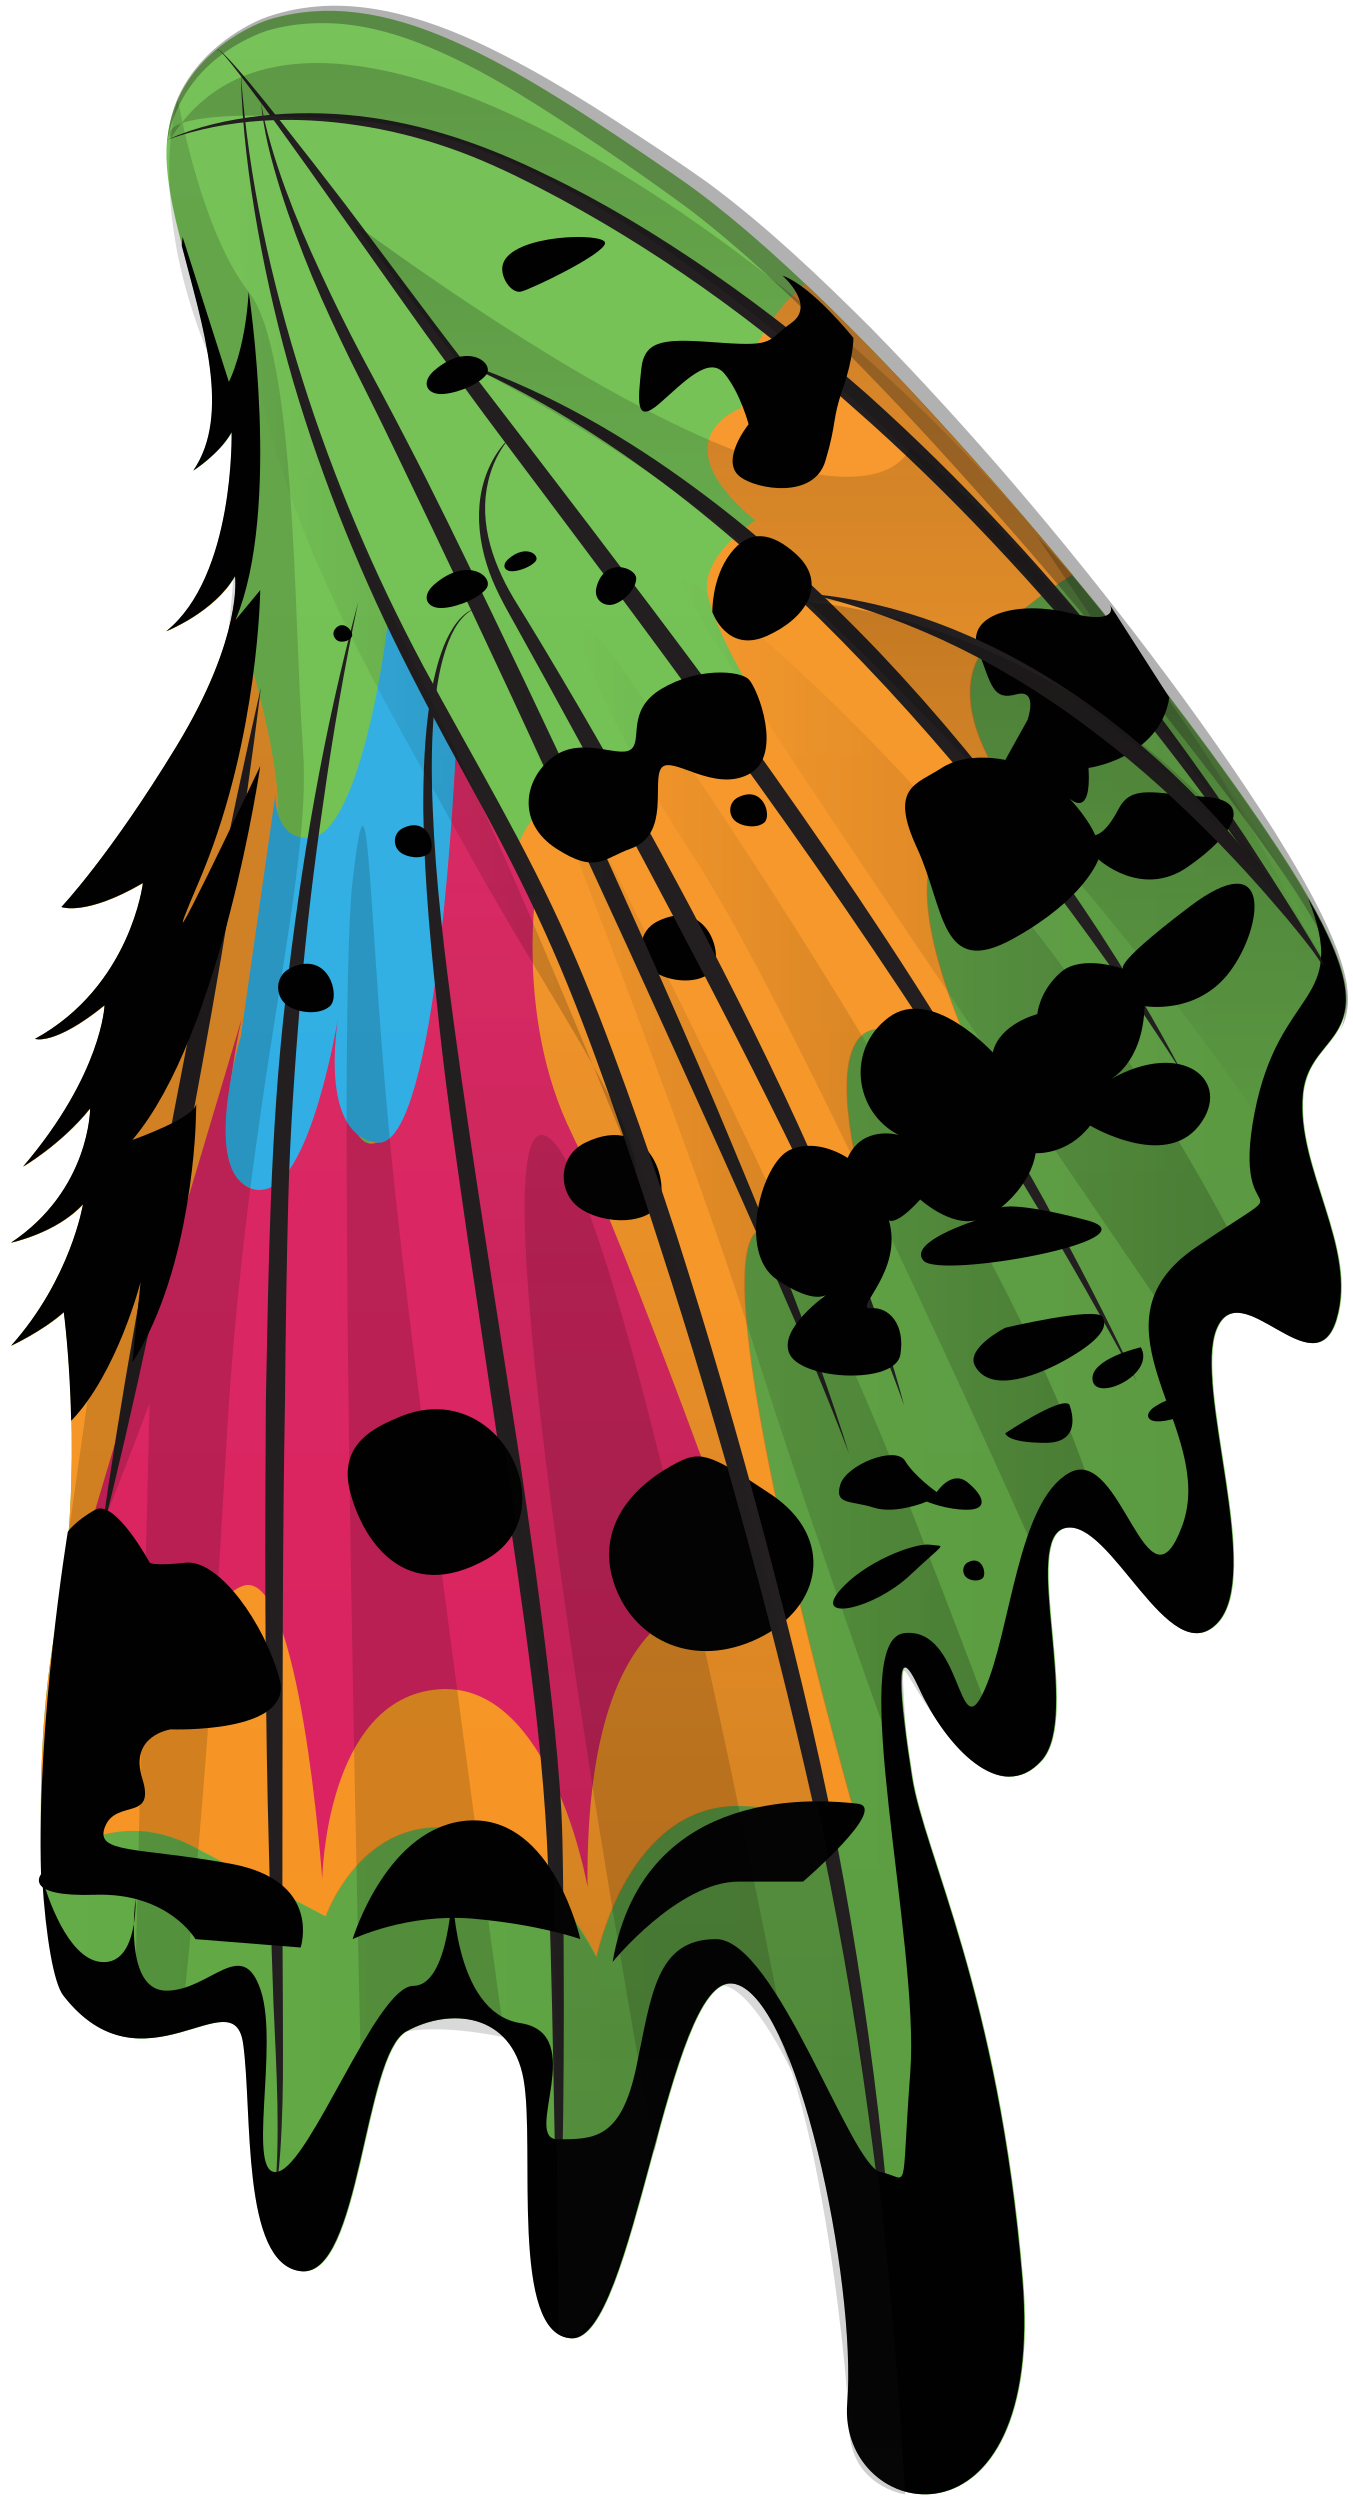
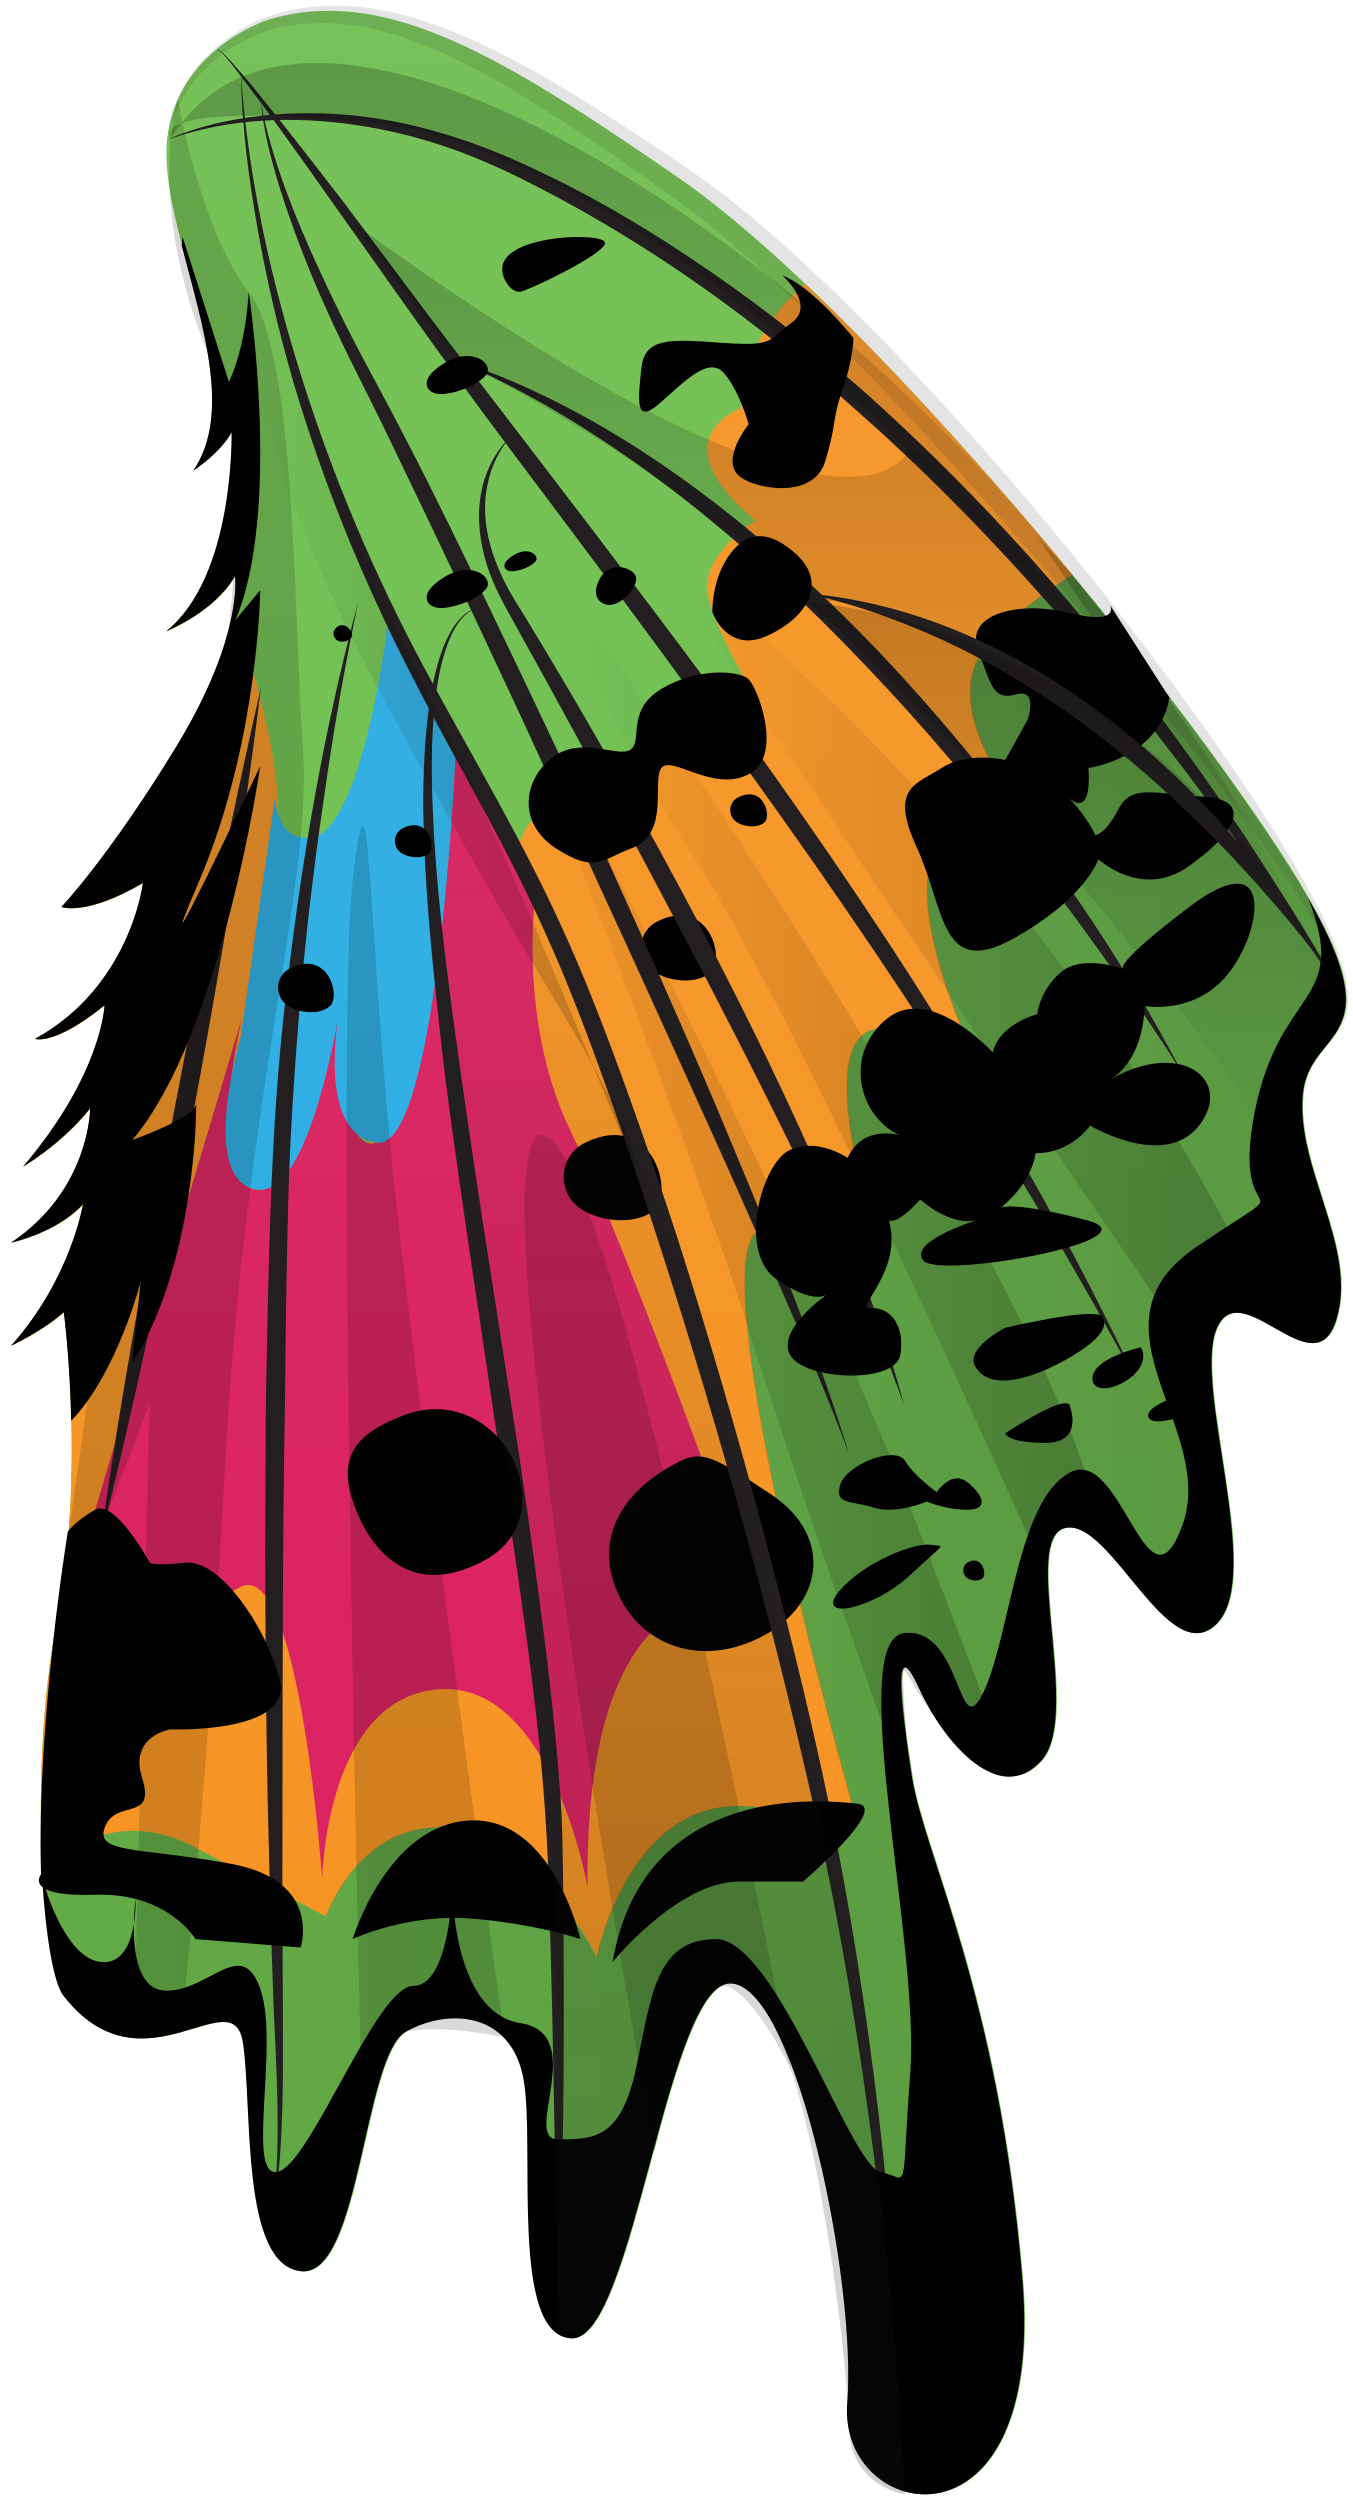
<svg xmlns="http://www.w3.org/2000/svg" version="1.1" x="0px" y="0px" width="79px" height="146px" viewBox="-0.641 -0.335 79 146" style="overflow:visible;enable-background:new -0.641 -0.335 79 146;" xml:space="preserve">
  <style type="text/css">

	.st0{opacity:0.35;}
	.st1{opacity:0.75;}
	.st2{fill:#231F20;}
	.st3{fill:none;stroke:#231F20;stroke-miterlimit:10;}
	.ch0{fill:#F69321;}
	.ch1{fill:#29ABE2;}
	.st6{opacity:0.15;fill:#010101;}
	.st7{fill:url(#SVGID_1_);}
	.st8{fill:url(#SVGID_2_);}
	.st9{fill:url(#SVGID_3_);}
	.st10{fill:url(#SVGID_4_);}
	.st11{fill:url(#SVGID_5_);}
	.st12{fill:url(#SVGID_6_);}
	.st13{fill:url(#SVGID_7_);}
	.st14{fill:url(#SVGID_8_);}
	.st15{fill:url(#SVGID_9_);}
	.ch2{fill:#6DBE4C;}
	.st17{fill:#010101;}
	.st18{fill:url(#SVGID_10_);}
	.st19{fill:url(#SVGID_11_);}
	.st20{fill:url(#SVGID_12_);}
	.st21{fill:url(#SVGID_13_);}
	.st22{fill:url(#SVGID_14_);}
	.st23{fill:url(#SVGID_15_);}
	.st24{fill:url(#SVGID_16_);}
	.st25{fill:url(#SVGID_17_);}
	.st26{fill:url(#SVGID_18_);}
	.st27{fill:url(#SVGID_19_);}
	.st28{fill:url(#SVGID_20_);}
	.st29{fill:url(#SVGID_21_);}
	.st30{fill:url(#SVGID_22_);}
	.ch3{fill:#D91F5D;}

</style>
  <defs>
</defs>
  <path class="ch2" d="M15.001,0.827c0,0-5.321,1.68-5.882,7.001c-0.56,5.32,4.901,14.422,1.54,19.322c0,0,1.541-0.98,2.24-2.24  c0,0,0.199,8.401-3.82,11.622c0,0,2.818-1.121,4.02-3.221c0,0,0.501,3.5-3.419,9.94c-3.921,6.441-6.721,9.382-6.721,9.382  s1.399,0.56,4.761-1.4c0,0-0.7,6.021-6.301,9.102c0,0,1.12,0.42,4.061-1.961c0,0-0.14,4.005-4.761,9.424c0,0,2.24-1.303,3.919-3.402  c0,0,0,4.76-4.619,7.84c0,0,2.66-0.56,4.2-2.24c0,0-0.7,4.341-4.2,8.262c0,0,1.82-0.84,3.081-1.961c0,0,1.259,9.381-0.421,18.062  S1.863,114.604,3.1,116.201c4.62,5.974,9.94-1.12,10.5,2.8c0.561,3.921-0.14,12.882,3.361,13.303  c3.5,0.42,3.641-12.602,6.159-14.002c2.521-1.4,6.162-1.121,6.862,2.8s-0.84,14.981,2.8,15.122  c3.641,0.141,5.602-21.143,9.381-20.723c3.781,0.42,7.281,17.502,6.722,24.503c-0.561,7.001,11.62,9.382,10.221-7.28  s-5.741-24.783-6.44-29.264c-0.7-4.48-1.12-8.541,0.42-5.181s4.76,6.86,7.141,4.2c2.38-2.66-1.26-13.021,1.4-13.582  c2.66-0.56,6.021,8.401,8.821,5.602c2.8-2.801-1.4-13.861,0-17.223c1.4-3.36,5.74,3.641,7.001-0.561  c1.26-4.2-2.381-8.82-1.961-13.161s6.301-2.521-1.54-14.421c-7.841-11.902-24.793-32.064-34.939-39.065  C28.862,3.067,21.861-1.272,15.001,0.827z" />
  <path class="ch0" d="M49.476,106.236c0.006,0.016,0.008,0.023,0.008,0.023S49.483,106.252,49.476,106.236z" />
  <path class="ch0" d="M61.998,33.239c-5.054-6.121-10.615-12.266-15.623-17.007c-1.592,1.378-3.587,3.784-3.753,7.278  c0,0-4.9,1.763,0.841,6.551c0,0-3.197,2.054-2.79,4.262c0.41,2.209,2.93,6.266,2.93,6.266s-6.58-1.767-6.861,2.828  c0,0-6.16,2.217-7.141,5.717L17.56,73.04c0,0-5.04-1.27-7.561,3.653c0,0,5.74-24.872,5.601-29.997  c-0.091-3.315-1.565-8.427-2.595-11.623c-0.25,1.641-1.024,4.398-3.325,8.179c-3.921,6.441-6.721,9.382-6.721,9.382  s1.399,0.56,4.761-1.4c0,0-0.7,6.021-6.301,9.102c0,0,1.12,0.42,4.061-1.961c0,0-0.14,4.005-4.761,9.424c0,0,2.24-1.303,3.919-3.402  c0,0,0,4.76-4.619,7.84c0,0,2.66-0.56,4.2-2.24c0,0-0.7,4.341-4.2,8.262c0,0,1.82-0.84,3.081-1.961c0,0,1.259,9.381-0.421,18.062  c-0.893,4.611-1.066,10.036-0.849,14.348c2.278-1.846,5.337-3.048,8.868-1.186c7.701,4.061,7.701,4.061,7.701,4.061  s1.961-5.602,7.141-5.182c5.181,0.421,8.682,7.562,8.682,7.562s1.82-9.101,8.541-8.821c6.057,0.253,6.655,0.959,6.713,1.097  c-0.273-0.957-8.907-31.241-6.013-34.555c2.94-3.366,6.021-3.792,6.021-3.792s-2.101-8.042,1.26-8.148  c3.36-0.107,5.321,1.163,5.321,1.163s-4.341-9.12-1.681-12.196c2.66-3.075,3.78-3.084,3.78-3.084s-3.78-4.932-1.261-8.132  C58.266,35.764,60.358,34.261,61.998,33.239z" />
  <path class="ch0" d="M9.079,36.532c0,0,2.226-0.888,3.564-2.561c-0.374-1.119-0.631-1.82-0.631-1.82l-0.176-0.01  C11.271,33.845,10.405,35.47,9.079,36.532z" />
  <path class="ch3" d="M30.729,51.058c0,0-1.353,7.916,2.007,14.78c3.36,6.864,10.642,27.308,10.642,27.308  s-9.895-3.082-9.708,16.708c0,0-2.102-12.051-8.705-11.532c-6.604,0.518-6.789,11.072-6.789,11.072s-1.307-18.416-4.668-17.1  c-3.36,1.317-8.009,14.036-8.009,14.036s2.8-15.522-0.579-18.497l8.564-28.712c0,0-2.353,9.922,0.957,10.021  s5.639-19.036,5.639-19.036s-2.092,17.454,1.27,16.292c3.359-1.162,4.629-22.98,4.629-22.98S29.841,49.948,30.729,51.058z" />
  <path class="ch1" d="M25.978,43.417c0,0-1.003,23.533-4.629,22.98c-3.627-0.553-2.146-7.873-2.146-7.873s-1.669,10.954-4.763,10.617  c-3.579-0.39-1.021-8.938-1.021-8.938l2.023-14.137c0,0-0.107,2.786,2.134,2.507c2.24-0.28,3.92-7.841,4.48-13.021L25.978,43.417z" />
  <linearGradient id="SVGID_1_" gradientUnits="userSpaceOnUse" x1="38.99" y1="145.335" x2="38.99" y2="0.296">
    <stop offset="0" style="stop-color:#FFFFFF;stop-opacity:0" />
    <stop offset="1" style="stop-color:#FFFFFF;stop-opacity:0.07" />
  </linearGradient>
  <path class="st7" d="M14.982,0.827c0,0-5.321,1.68-5.881,7.001c-0.56,5.32,4.9,14.422,1.54,19.322c0,0,1.54-0.98,2.24-2.24  c0,0,0.199,8.401-3.82,11.622c0,0,2.818-1.121,4.02-3.221c0,0,0.501,3.5-3.42,9.94c-3.92,6.441-6.721,9.382-6.721,9.382  s1.4,0.56,4.761-1.4c0,0-0.7,6.021-6.3,9.102c0,0,1.119,0.42,4.06-1.961c0,0-0.14,4.005-4.761,9.424c0,0,2.24-1.303,3.92-3.402  c0,0,0,4.76-4.619,7.84c0,0,2.659-0.56,4.2-2.24c0,0-0.7,4.341-4.2,8.262c0,0,1.818-0.84,3.08-1.961c0,0,1.26,9.381-0.421,18.062  c-1.68,8.682-0.815,20.246,0.421,21.843c4.621,5.974,9.941-1.12,10.501,2.8c0.561,3.921-0.14,12.882,3.36,13.303  c3.501,0.42,3.641-12.602,6.16-14.002c2.521-1.4,6.161-1.121,6.862,2.8c0.699,3.921-0.841,14.981,2.8,15.122  s5.6-21.143,9.381-20.723c3.78,0.42,7.281,17.502,6.721,24.503s11.621,9.382,10.222-7.28c-1.4-16.662-5.741-24.783-6.441-29.264  s-1.12-8.541,0.421-5.181c1.54,3.36,4.76,6.86,7.141,4.2c2.38-2.66-1.261-13.021,1.4-13.582c2.659-0.56,6.021,8.401,8.82,5.602  c2.801-2.801-1.4-13.861,0-17.223c1.4-3.36,5.74,3.641,7.002-0.561c1.26-4.2-2.381-8.82-1.961-13.161s6.301-2.521-1.541-14.421  c-7.84-11.902-24.792-32.064-34.939-39.065C28.844,3.067,21.843-1.272,14.982,0.827z" />
  <linearGradient id="SVGID_2_" gradientUnits="userSpaceOnUse" x1="1.724" y1="89.287" x2="77.954" y2="89.287">
    <stop offset="0" style="stop-color:#010101;stop-opacity:0.1" />
    <stop offset="1" style="stop-color:#010101;stop-opacity:0.21" />
  </linearGradient>
  <path class="st8" d="M75.443,63.555c0.42-4.341,6.301-2.521-1.54-14.421c-2.967-4.504-7.237-10.188-11.951-15.895  c-1.639,1.021-3.731,2.524-5.092,4.253c-2.521,3.2,1.259,8.132,1.259,8.132S57,45.633,54.34,48.708  c-2.661,3.076,1.68,12.196,1.68,12.196s-1.96-1.271-5.32-1.163c-3.36,0.106-1.261,8.148-1.261,8.148s-3.08,0.426-6.021,3.792  c-2.894,3.313,5.741,33.598,6.015,34.555c0.004,0.016,0.006,0.023,0.006,0.023s-0.002-0.008-0.006-0.023  c-0.061-0.138-0.657-0.844-6.714-1.097c-6.722-0.279-8.542,8.821-8.542,8.821s-3.5-7.141-8.681-7.562  c-5.181-0.42-7.141,5.182-7.141,5.182s0,0-7.702-4.061c-3.531-1.862-6.589-0.66-8.867,1.186c-0.028-0.535-0.049-1.088-0.062-1.652  c0.116,4.589,0.67,8.294,1.33,9.147c4.622,5.974,9.941-1.12,10.502,2.8c0.561,3.921-0.141,12.882,3.36,13.303  c3.501,0.42,3.64-12.602,6.161-14.002c2.521-1.4,6.16-1.121,6.86,2.8s-0.84,14.981,2.801,15.122s5.601-21.143,9.381-20.723  s7.281,17.502,6.721,24.503c-0.56,7.001,11.621,9.382,10.222-7.28c-1.4-16.662-5.742-24.783-6.441-29.264s-1.12-8.541,0.421-5.181  c1.54,3.36,4.761,6.86,7.141,4.2s-1.261-13.021,1.4-13.582c2.66-0.56,6.02,8.401,8.82,5.602c2.801-2.801-1.399-13.861,0-17.223  c1.399-3.36,5.741,3.641,7.001-0.561C78.663,72.516,75.022,67.896,75.443,63.555z" />
  <path class="st2" d="M9.12,7.828c1.727-0.778,3.605-1.188,5.49-1.401c1.89-0.211,3.806-0.196,5.701,0.014  c3.796,0.43,7.471,1.714,10.872,3.393c3.435,1.637,6.685,3.635,9.81,5.789c3.123,2.164,6.105,4.524,8.959,7.027  c5.652,5.068,10.817,10.663,15.471,16.641c2.319,2.994,4.532,6.068,6.639,9.211c2.074,3.164,4.082,6.371,5.936,9.664  c-2.071-3.16-4.166-6.302-6.388-9.352c-2.191-3.069-4.473-6.072-6.86-8.986c-4.765-5.831-9.882-11.385-15.539-16.34  c-5.599-5.009-11.734-9.445-18.408-12.886c-1.671-0.859-3.365-1.654-5.129-2.269c-1.764-0.617-3.584-1.076-5.434-1.352  C16.554,6.42,12.686,6.558,9.12,7.828z" />
  <g class="st0">
-     <path class="st2" d="M9.119,8.042C9.185,6.999,9.442,5.95,9.925,4.995c0.488-0.949,1.18-1.797,1.99-2.502   c0.812-0.707,1.727-1.289,2.73-1.724c1.027-0.392,2.096-0.625,3.178-0.722c2.178-0.193,4.359,0.217,6.396,0.885   c2.047,0.669,3.967,1.615,5.83,2.623c1.86,1.016,3.66,2.121,5.422,3.268c1.771,1.162,3.492,2.273,5.25,3.53   c3.432,2.549,6.49,5.465,9.473,8.437c5.891,6.019,11.333,12.43,16.397,19.127c2.532,3.35,4.959,6.779,7.211,10.328   c1.106,1.783,2.185,3.605,3.071,5.523c0.436,0.962,0.834,1.951,1.066,2.992c0.225,1.028,0.229,2.185-0.325,3.096   c0.46-0.963,0.341-2.051,0.032-3.021c-0.299-0.984-0.752-1.921-1.248-2.829c-1.004-1.816-2.186-3.525-3.41-5.215   c-2.426-3.389-5.006-6.669-7.627-9.912c-2.645-3.225-5.312-6.43-8.088-9.54c-2.756-3.126-5.57-6.197-8.502-9.145   c-2.912-2.958-5.928-5.835-9.181-8.329C36.27,9.444,32.796,7.045,29.28,4.907c-1.773-1.056-3.6-2.01-5.497-2.746   C21.89,1.429,19.893,0.96,17.88,1.021c-1.006,0.018-2.014,0.165-2.966,0.451c-0.943,0.329-1.854,0.818-2.666,1.43   C10.616,4.112,9.427,5.957,9.119,8.042z" />
+     <path class="st2" opacity="0.35" d="M9.119,8.042C9.185,6.999,9.442,5.95,9.925,4.995c0.488-0.949,1.18-1.797,1.99-2.502   c0.812-0.707,1.727-1.289,2.73-1.724c1.027-0.392,2.096-0.625,3.178-0.722c2.178-0.193,4.359,0.217,6.396,0.885   c2.047,0.669,3.967,1.615,5.83,2.623c1.86,1.016,3.66,2.121,5.422,3.268c1.771,1.162,3.492,2.273,5.25,3.53   c3.432,2.549,6.49,5.465,9.473,8.437c5.891,6.019,11.333,12.43,16.397,19.127c2.532,3.35,4.959,6.779,7.211,10.328   c1.106,1.783,2.185,3.605,3.071,5.523c0.436,0.962,0.834,1.951,1.066,2.992c0.225,1.028,0.229,2.185-0.325,3.096   c0.46-0.963,0.341-2.051,0.032-3.021c-0.299-0.984-0.752-1.921-1.248-2.829c-1.004-1.816-2.186-3.525-3.41-5.215   c-2.426-3.389-5.006-6.669-7.627-9.912c-2.645-3.225-5.312-6.43-8.088-9.54c-2.756-3.126-5.57-6.197-8.502-9.145   c-2.912-2.958-5.928-5.835-9.181-8.329C36.27,9.444,32.796,7.045,29.28,4.907c-1.773-1.056-3.6-2.01-5.497-2.746   C21.89,1.429,19.893,0.96,17.88,1.021c-1.006,0.018-2.014,0.165-2.966,0.451c-0.943,0.329-1.854,0.818-2.666,1.43   C10.616,4.112,9.427,5.957,9.119,8.042z" />
  </g>
  <path class="st17" d="M38.598,85.248c-2.544,1.408-4.48,3.862-3.325,7.046c1.158,3.186,4.626,4.865,8.385,3.045  c3.758-1.82,4.48-5.896,0.723-8.408C40.62,84.417,40.231,84.345,38.598,85.248z" />
  <path class="st17" d="M33.539,66.397c-1.542,0.758-1.59,2.655-0.578,3.617c1.011,0.961,3.47,1.32,4.626,0.301  S37.441,64.479,33.539,66.397z" />
  <path class="st17" d="M37.771,53.464c-1.178,0.58-1.215,2.028-0.44,2.763c0.772,0.734,2.648,1.009,3.531,0.23  C41.745,55.678,40.752,51.999,37.771,53.464z" />
  <path class="st2" d="M12.117,2.788c-0.026-0.056-0.054-0.111-0.065-0.174c-0.018-0.031,0.022-0.08,0.057-0.055  c0.031,0.012,0.057,0.03,0.083,0.049c0.1,0.074,0.189,0.162,0.277,0.248c0.175,0.176,0.343,0.358,0.509,0.542  c0.331,0.369,0.652,0.745,0.972,1.124c0.632,0.762,1.25,1.535,1.865,2.311c1.229,1.551,2.438,3.116,3.645,4.686  c2.392,3.156,4.722,6.348,7.14,9.473c4.811,6.272,9.634,12.545,14.35,18.906c4.645,6.41,9.189,12.904,13.371,19.635  c2.086,3.368,4.104,6.777,6.025,10.24c1.891,3.479,3.729,6.987,5.4,10.574c-1.897-3.472-3.828-6.922-5.877-10.301  c-2.014-3.398-4.107-6.748-6.274-10.05c-4.317-6.614-8.842-13.09-13.55-19.438c-2.32-3.196-4.679-6.368-7.049-9.532  c-2.363-3.171-4.768-6.312-7.084-9.521c-2.338-3.195-4.597-6.446-6.892-9.663c-1.137-1.618-2.28-3.23-3.44-4.831  c-0.58-0.8-1.166-1.596-1.763-2.383c-0.295-0.396-0.595-0.789-0.902-1.175c-0.155-0.192-0.312-0.384-0.476-0.567  c-0.083-0.091-0.166-0.183-0.26-0.262c-0.036-0.03-0.131-0.099-0.117-0.012C12.07,2.673,12.094,2.731,12.117,2.788z" />
  <path class="st2" d="M68.403,62.321c-1.363-2.131-2.767-4.23-4.24-6.279c-1.457-2.062-2.961-4.086-4.499-6.083  c-3.089-3.982-6.329-7.845-9.807-11.479c-3.464-3.645-7.161-7.068-11.144-10.135c-3.992-3.045-8.272-5.75-12.933-7.731  c4.817,1.573,9.327,4.063,13.453,7.029c4.14,2.961,7.921,6.396,11.434,10.065c3.496,3.688,6.729,7.615,9.694,11.73  C63.329,53.549,66.06,57.835,68.403,62.321z" />
  <path class="st2" d="M29.196,25.159c-0.877,0.977-1.347,2.249-1.477,3.516c-0.123,1.279,0.122,2.562,0.574,3.753  c0.226,0.599,0.497,1.177,0.808,1.737c0.308,0.556,0.669,1.105,1.007,1.666c0.687,1.115,1.352,2.242,2.021,3.367  c2.671,4.504,5.219,9.08,7.675,13.705c2.437,4.637,4.784,9.324,6.917,14.112c2.129,4.784,4.11,9.667,5.441,14.737  c-0.88-2.466-1.855-4.888-2.93-7.269c-1.052-2.39-2.168-4.75-3.303-7.101c-2.287-4.693-4.668-9.342-7.115-13.957  c-2.431-4.624-4.931-9.213-7.443-13.797l-1.895-3.431c-0.631-1.126-1.311-2.312-1.699-3.595c-0.395-1.275-0.565-2.645-0.352-3.968  C27.636,27.321,28.23,26.053,29.196,25.159z" />
  <path class="st2" d="M14.594,5.482c0.104,0.894,0.335,1.765,0.583,2.626c0.248,0.863,0.531,1.715,0.839,2.558  c0.616,1.685,1.323,3.335,2.083,4.959c0.748,1.63,1.545,3.237,2.384,4.823c0.843,1.576,1.706,3.172,2.528,4.771  c1.67,3.193,3.227,6.439,4.8,9.678c1.565,3.242,3.112,6.492,4.644,9.751c2.99,6.549,5.969,13.104,8.775,19.735  c2.773,6.641,5.572,13.293,7.713,20.175c-1.273-3.366-2.675-6.679-4.125-9.97c-1.426-3.301-2.889-6.586-4.377-9.859  c-2.966-6.552-5.936-13.104-9-19.61c-2.992-6.541-6.073-13.042-9.197-19.516c-0.777-1.624-1.582-3.217-2.389-4.837  c-0.795-1.619-1.559-3.257-2.257-4.922c-0.687-1.67-1.32-3.361-1.862-5.084C15.208,9.039,14.718,7.284,14.594,5.482z" />
  <path class="st2" d="M13.428,4.008c0.428,6.069,1.761,12.038,3.587,17.815c1.822,5.785,4.207,11.385,7.059,16.729  c2.867,5.335,6.043,10.564,8.504,16.176c1.245,2.797,2.32,5.658,3.359,8.521c1.035,2.867,2.018,5.751,2.963,8.646  c1.856,5.803,3.561,11.652,5.126,17.539c1.549,5.891,3.019,11.8,4.188,17.786c2.297,11.976,3.583,24.122,3.949,36.284  c-0.397-6.07-0.991-12.124-1.795-18.147c-0.775-6.026-1.743-12.028-2.998-17.966c-2.584-11.861-5.781-23.604-9.536-35.152  c-0.925-2.891-1.889-5.771-2.903-8.631c-1.02-2.858-2.071-5.702-3.285-8.469c-1.21-2.773-2.575-5.475-4.018-8.145  c-1.445-2.666-2.933-5.325-4.315-8.047c-2.781-5.434-5.094-11.113-6.82-16.966c-0.848-2.93-1.548-5.901-2.082-8.901  C13.88,10.082,13.487,7.051,13.428,4.008z" />
  <path class="st2" d="M27.375,35.167c-0.544,0.047-0.955,0.467-1.255,0.883c-0.303,0.432-0.517,0.92-0.688,1.418  c-0.347,0.999-0.531,2.048-0.656,3.098c-0.24,2.107-0.233,4.236-0.144,6.356c0.164,4.243,0.691,8.472,1.257,12.689  c1.146,8.438,2.527,16.849,3.825,25.28c0.615,4.221,1.213,8.447,1.707,12.69c0.245,2.122,0.465,4.249,0.622,6.386  c0.181,2.136,0.184,4.289,0.21,6.416c0.043,4.266,0.047,8.532-0.003,12.797c-0.075,4.265-0.145,8.528-0.316,12.79  c-0.071-4.264-0.11-8.526-0.21-12.788c-0.076-4.262-0.158-8.523-0.304-12.781c-0.09-4.262-0.469-8.469-1.003-12.698  c-0.525-4.222-1.156-8.435-1.805-12.646l-1.881-12.651c-0.606-4.222-1.242-8.442-1.703-12.687  c-0.464-4.244-0.893-8.501-0.951-12.785c-0.004-2.14,0.074-4.287,0.402-6.409c0.168-1.059,0.396-2.114,0.791-3.118  c0.203-0.497,0.448-0.983,0.781-1.408C26.381,35.589,26.827,35.183,27.375,35.167z" />
  <path class="st2" d="M20.28,34.824c-0.806,3.829-1.477,7.682-2.018,11.552c-0.569,3.865-1.031,7.744-1.366,11.634  c-0.319,3.89-0.598,7.783-0.7,11.683c-0.101,3.904-0.16,7.814-0.192,11.724c-0.144,7.818-0.136,15.64-0.149,23.461  c-0.014,3.911-0.008,7.822,0.022,11.733c-0.005,1.953,0.034,3.912-0.021,5.873c-0.059,1.957-0.139,3.924-0.488,5.853  c0.391-3.898,0.133-7.804-0.041-11.714c-0.14-3.912-0.244-7.824-0.335-11.736c-0.163-7.826-0.162-15.654-0.106-23.483  c0.162-7.817,0.24-15.679,1.157-23.478C16.928,50.136,18.235,42.384,20.28,34.824z" />
  <path class="st2" d="M14.594,39.821c-0.509,4.204-1.11,8.394-1.795,12.568c-0.67,4.178-1.418,8.342-2.195,12.5  c-0.796,4.154-1.634,8.302-2.532,12.435C7.188,81.46,6.235,85.583,5.21,89.691c0.598-4.192,1.266-8.37,2.004-12.535  c0.725-4.168,1.514-8.32,2.289-12.476c0.799-4.151,1.595-8.303,2.439-12.447C12.771,48.087,13.658,43.951,14.594,39.821z" />
  <path class="st17" d="M42.479,46.221c-0.579,0.285-0.599,0.999-0.218,1.36c0.382,0.361,1.305,0.496,1.74,0.113  S43.947,45.499,42.479,46.221z" />
  <path class="st17" d="M22.894,48.026c-0.58,0.285-0.598,0.998-0.218,1.36c0.382,0.362,1.306,0.496,1.741,0.112  C24.851,49.116,24.361,47.305,22.894,48.026z" />
  <path class="st17" d="M55.883,90.905c-0.331,0.178-0.342,0.621-0.124,0.848c0.217,0.225,0.745,0.309,0.993,0.07  C57.001,91.584,56.722,90.455,55.883,90.905z" />
  <path class="st17" d="M66.86,81.776c-0.673,0.424-0.541,0.852,0.021,0.895c0.561,0.044,1.763-0.285,2.23-0.702  S68.567,80.706,66.86,81.776z" />
  <path class="st17" d="M24.739,33.782c-0.779,0.667-0.496,1.326,0.255,1.387c0.752,0.06,2.249-0.469,2.759-1.123  C28.265,33.393,26.712,32.095,24.739,33.782z" />
  <path class="st17" d="M24.739,21.286c-0.779,0.668-0.496,1.326,0.255,1.387c0.752,0.06,2.249-0.469,2.759-1.123  C28.265,20.897,26.712,19.6,24.739,21.286z" />
  <path class="st17" d="M29.062,32.298c-0.409,0.35-0.261,0.695,0.132,0.727c0.395,0.031,1.181-0.246,1.449-0.589  C30.91,32.093,30.097,31.412,29.062,32.298z" />
  <path class="st17" d="M18.914,36.417c-0.188,0.25-0.032,0.592,0.217,0.689s0.683-0.021,0.786-0.289  C20.017,36.55,19.39,35.784,18.914,36.417z" />
  <path class="st17" d="M34.197,33.938c-0.192,0.706,0.376,1.16,0.95,1.034c0.574-0.127,1.36-0.889,1.367-1.521  C36.521,32.817,34.686,32.153,34.197,33.938z" />
  <path class="st17" d="M28.722,15.114c-0.192,0.705,0.486,1.708,1.059,1.582c0.576-0.127,4.908-2.207,4.915-2.84  C34.701,13.224,29.209,13.329,28.722,15.114z" />
  <path class="st17" d="M16.319,56.201c-0.877,0.433-0.905,1.51-0.33,2.058c0.577,0.547,1.974,0.75,2.631,0.171  C19.278,57.85,18.54,55.11,16.319,56.201z" />
  <path class="st17" d="M22.698,82.411c-1.426,0.598-3.613,1.565-2.891,4.376c0.724,2.811,3.18,6.622,7.95,3.946  C32.527,88.058,28.48,79.985,22.698,82.411z" />
  <path class="st17" d="M48.86,67.289c0,0-1.734-1.214-3.373-0.467c-1.638,0.746-3.084,5.974-0.771,7.562  c2.312,1.586,2.987,0.84,2.987,0.84s-2.986,2.053-2.217,3.547c0.771,1.493,6.166,1.773,6.456,0s-0.675-2.801-1.734-2.707  c-1.061,0.094,1.928-2.15,1.06-5.136c0,0,0.385,0.376,1.832-1.212c0,0,1.734,1.583,3.275,1.212c0,0-4.046,1.267-3.083,2.36  c0.963,1.096,13.778-1.242,9.54-2.36c-4.24-1.118-5.012-0.745-5.012-0.745s1.734-1.308,2.023-3.174c0,0,1.832,0.141,3.181-1.609  c0,0,4.336,2.59,6.359,0c2.024-2.592-0.964-5.111-5.203-2.684c0,0,1.927-0.934,2.022-4.295c0,0,3.084,0.56,5.012-2.054  c1.927-2.613,2.506-7.467-2.41-3.733c-4.914,3.733-3.757,3.641-3.757,3.641s-2.505-0.934-3.758,0.187  c-1.255,1.12-1.351,2.427-1.351,2.427s-2.215,0.561-2.601,2.24c0,0-3.564-3.92-6.071-2.053c-2.505,1.866-2.022,5.537,0.58,6.875  C51.849,65.95,49.728,65.329,48.86,67.289z" />
  <path class="st17" d="M54.353,44.513c-1.488,0.967-3.084,1.12-1.444,4.668c1.638,3.547,1.348,7.653,5.588,5.32  c4.239-2.334,5.011-4.652,5.011-4.652s2.505,2.318,5.203,0.451c2.699-1.866,3.951-3.92,0.963-4.106  c-2.986-0.187-4.239-0.747-5.01,0.747c-0.771,1.493-1.35,1.493-1.35,1.493s-0.303-0.84-1.5-2.147c0,0,1.309,1.308,1.115-1.773  c0,0,4.143-0.559,4.721-4.107l-3.468-5.413c0,0,0.66,1.213-2.368,0.466c-3.029-0.746-6.111,0.095-5.341,2.147  c0.771,2.054,0.867,2.986,2.216,2.613c1.348-0.373,0.676,1.493,0.676,1.493l-1.297,2.334C58.067,44.046,55.866,43.53,54.353,44.513z  " />
  <path class="st17" d="M36.19,49.227c-1.599,0.571-2.024,1.494-4.337,0c-2.312-1.493-1.928-4.013-0.241-5.321  c1.687-1.307,3.854,0.047,4.578-0.467c0.722-0.513-0.297-2.286,1.802-3.547c2.1-1.26,4.557-1.073,5.086-0.56  c0.53,0.514,2.071,4.481,0,5.554c-2.07,1.073-4.486-1.131-5.086-0.379C37.394,45.259,38.543,48.386,36.19,49.227z" />
  <path class="st17" d="M45.825,32.004c-1.439-1.29-2.729-1.447-3.821,0c-1.093,1.447-1.044,3.407-1.044,3.407s0.846,2.428,3.169,1.4  S47.753,33.73,45.825,32.004z" />
  <path class="st17" d="M42.598,27.523c0.972,0.725,4.287,1.308,4.962-0.933s0.387-2.428,1.012-4.201  c0.627-1.773,0.627-2.987,0.627-2.987s-2.408-3.034-4.145-3.641c0,0,1.977,1.728,0.53,2.754c-1.444,1.026-0.915,1.399-4.095,1.167  s-4.497-0.28-4.681,1.54c-0.187,1.82-0.378,3.268,1.066,2.007c1.446-1.26,2.892-2.847,3.807-1.727c0.916,1.12,1.396,2.94,1.396,2.94  S41.345,26.59,42.598,27.523z" />
  <path class="st17" d="M53.485,87.357c0,0-1.807,0.771-3.107,0.351s-2.312-0.141-1.951-1.33c0.361-1.19,3.241-2.311,3.788-1.4  c0.548,0.91,1.849,1.825,1.849,1.825s0.867-1.333,1.808-0.563c0.938,0.769,1.228,1.579,0,1.594  C54.642,87.849,53.485,87.357,53.485,87.357z" />
  <path class="st17" d="M56.304,79.446c-0.585-1.046,1.764-2.24,1.764-2.24s5.318-1.26,5.681-0.63c0.361,0.63-0.265,1.4-1.94,2.38  C60.134,79.937,57.243,81.127,56.304,79.446z" />
  <path class="st17" d="M65.987,78.345c0.868,1.592-2.602,3.207-2.818,1.944S65.987,78.345,65.987,78.345z" />
  <path class="st17" d="M61.808,81.687c0,0,0.928,2.24-1.385,2.24c-2.312,0-2.355-0.56-2.355-0.56S61.315,81.197,61.808,81.687z" />
  <path class="st17" d="M53.702,89.878c0.871,0.141,0.96-0.252-1.182,1.765c-2.143,2.017-5.615,2.716-4.168,0.966  S52.835,89.737,53.702,89.878z" />
  <path class="st17" d="M35.136,114.241c0,0,3.824-4.691,7.365-4.691s3.758,0,3.758,0s5.059-4.34,3.18-4.55  S36.948,103.67,35.136,114.241z" />
  <path class="st17" d="M33.25,112.911c0,0-1.59-7.142-6.433-6.932c-4.841,0.211-6.865,6.932-6.865,6.932s3.181-1.541,7.084-1.19  C30.937,112.071,33.25,112.911,33.25,112.911z" />
  <path class="st17" d="M16.917,113.4c0,0,1.302-3.92-4.119-4.899c-5.421-0.98-7.949-0.561-7.299-2.171s2.963-0.28,2.168-2.8  c-0.795-2.521,1.662-2.871,1.662-2.871s7.227,0.279,6.359-2.94s-3.541-7.001-5.492-6.791S8.1,90.92,8.1,90.92  s-2.023-3.731-3.18-3.087s-1.601,1.285-1.601,1.285s-1.838,11.174-1.563,20.004c0,0-1.101,1.338,3.164,1.198  s5.854,2.591,5.854,2.591L16.917,113.4z" />
  <path class="st17" d="M10.991,51.114c0.078-0.184,0.155-0.368,0.23-0.553c3.242-7.946,3.336-16.433,3.336-16.433l-1.44,1.739  c2.71-6.441,0.765-19.161,0.765-19.161c-0.206,3.472-1.156,5.261-1.156,5.261l-2.703-8.465c0,0-0.016,0.18-0.051,0.507  c1.205,4.663,2.927,9.849,0.67,13.141c0,0,1.54-0.98,2.24-2.24c0,0,0.199,8.401-3.821,11.622c0,0,2.819-1.121,4.021-3.221  c0,0,0.5,3.5-3.42,9.94c-3.922,6.441-6.721,9.382-6.721,9.382s1.399,0.56,4.761-1.4c0,0-0.7,6.021-6.301,9.102  c0,0,1.12,0.42,4.061-1.961c0,0-0.14,4.005-4.761,9.424c0,0,2.24-1.303,3.92-3.402c0,0,0,4.76-4.62,7.84c0,0,2.66-0.56,4.2-2.24  c0,0-0.7,4.341-4.2,8.262c0,0,1.819-0.84,3.081-1.961c0,0,0.35,2.608,0.434,6.345c2.688-2.794,4.052-8.098,4.052-8.098l-0.478,4.692  c3.58-5.602,3.71-14.303,3.71-14.303s0.048-1.658,0.023-0.828c-0.023,0.828-3.733,2.133-3.733,2.133  c5.203-6.138,7.469-21.838,7.469-21.838S7.522,59.214,10.991,51.114z" />
  <path class="st17" d="M7.278,110.565c0,0-0.087,0.634-0.102,1.461C7.304,111.249,7.278,110.565,7.278,110.565z" />
  <path class="st17" d="M70.402,94.499c2.801-2.801-1.399-13.861,0-17.223c1.399-3.36,5.741,3.641,7.001-0.561  c1.26-4.2-2.381-8.82-1.96-13.161c0.382-3.937,5.253-2.806,0.305-11.443c2.472,6.23-1.679,5.101-3.124,12.549  c-1.465,7.546,3.398,3.222-3.398,7.829c-6.795,4.607,1.248,10.623-0.822,16.272c-2.068,5.649-3.556-4.765-6.595-3.085  c-3.037,1.68-3.402,9.242-4.969,12.711c-1.567,3.469-1.233-3.749-4.677-3.346c-3.444,0.404,0.922,18.079,0.357,25.64  c-0.566,7.561,0.006,6.161-1.741,5.831c-1.746-0.331-6.094-13.602-9.607-13.602c-3.512,0-3.769,3.29-4.657,7.49  c-0.89,4.201-2.471,4.201-4.581,4.201s1.83-6.161-2.178-6.785c-4.007-0.625-3.975-7.964-3.975-7.964s-0.139,5.788-2.287,5.788  s-5.973,10.361-7.893,10.849c-1.919,0.487,0.063-7.302-1.008-10.569s-2.952,0-5.513,0c-1.685,0-1.931-2.309-1.904-3.895  c-0.178,1.096-0.662,2.378-1.967,2.215c-1.93-0.242-3.104-3.894-3.387-4.874c0.215,3.481,0.686,6.13,1.23,6.834  c4.622,5.974,9.941-1.12,10.502,2.8c0.561,3.921-0.141,12.882,3.36,13.303c3.501,0.42,3.64-12.602,6.161-14.002  c2.521-1.4,6.16-1.121,6.86,2.8s-0.84,14.981,2.801,15.122s5.601-21.143,9.381-20.723s7.281,17.502,6.721,24.503  c-0.56,7.001,11.621,9.382,10.222-7.28c-1.4-16.662-5.742-24.783-6.441-29.264s-1.12-8.541,0.421-5.181  c1.54,3.36,4.761,6.86,7.141,4.2s-1.261-13.021,1.4-13.582C64.242,88.338,67.602,97.299,70.402,94.499z" />
  <linearGradient id="SVGID_3_" gradientUnits="userSpaceOnUse" x1="38.266" y1="145.335" x2="38.266" y2="40.521">
    <stop offset="0" style="stop-color:#161616;stop-opacity:0.21" />
    <stop offset="1" style="stop-color:#161616;stop-opacity:0" />
  </linearGradient>
  <path class="st9" d="M31.989,135.979c0,0-0.223-21.364-0.298-29.719c-0.074-8.354-6.517-41.397-7.122-51.665  c-0.606-10.269,0.062-14.074,0.062-14.074s4.815,8.547,6.379,12.012c1.562,3.467,9.398,23.404,13.159,39.435  s6.615,28.734,8.047,53.368c0,0-3.227-0.453-3.273-3.967c-0.049-3.514-2.408-25.821-6.823-25.867S36.657,137.46,31.989,135.979z" />
  <path class="st6" d="M45.589,120.631c0,0-10.26-54.523-14.579-54.681c-4.321-0.156,6.581,59.398,6.581,59.398  s1.75-9.147,3.581-9.707C43.005,115.081,45.589,120.631,45.589,120.631z" />
  <path class="st6" d="M28.818,118.649c0,0-4.769-34.197-6.399-49.5s-1.41-27.201-2.467-18.061c-1.057,9.143,0.604,74.26,0.604,74.26  s0.143-6.627,2.521-7.047S28.818,118.649,28.818,118.649z" />
  <path class="st6" d="M9.902,118.351c0,0,1.473-12.467,2.632-33.631c1.161-21.164,5.079-33.623,4.52-41.303  c-0.559-7.678-0.371-23.152-3.172-26.71S9.744,5.482,9.744,5.482s-2.11,6.412,2.31,16.084c4.423,9.673-5.827,47.583-5.827,47.583  S3.062,91.224,2.68,94.173C2.298,97.12,8.095,81.614,8.095,81.614L7.177,118.69L9.902,118.351z" />
  <linearGradient id="SVGID_4_" gradientUnits="userSpaceOnUse" x1="27.292" y1="69.928" x2="58.326" y2="69.928">
    <stop offset="0" style="stop-color:#010101;stop-opacity:0" />
    <stop offset="1" style="stop-color:#010101;stop-opacity:0.21" />
  </linearGradient>
  <path class="st10" d="M52.521,104.863c0,0-5.26-14.347-9.441-27.548c-4.181-13.199-15.787-42.323-15.787-42.323  s17.973,34.173,24.871,51.811c6.896,17.638,6.139,16.614,6.139,16.614s-1.445,0.396-3.891-2.837  c-2.445-3.234-2.425-4.803-2.248-1.499C52.339,102.386,52.521,104.863,52.521,104.863z" />
  <linearGradient id="SVGID_5_" gradientUnits="userSpaceOnUse" x1="33.23" y1="64.111" x2="63.847" y2="64.111">
    <stop offset="0" style="stop-color:#010101;stop-opacity:0" />
    <stop offset="1" style="stop-color:#010101;stop-opacity:0.21" />
  </linearGradient>
  <path class="st11" d="M60.563,91.967c0,0-14.457-32.726-20.675-42.236c-6.22-9.512-8.702-16.979-4.753-11.752  c3.948,5.228,26.403,38.458,28.711,51.713C63.847,89.691,59.268,85.28,60.563,91.967z" />
  <linearGradient id="SVGID_6_" gradientUnits="userSpaceOnUse" x1="38.88" y1="56.793" x2="74.009" y2="56.793">
    <stop offset="0" style="stop-color:#010101;stop-opacity:0" />
    <stop offset="1" style="stop-color:#010101;stop-opacity:0.21" />
  </linearGradient>
  <path class="st12" d="M70.196,80.347c0,0-32.229-46.994-31.297-47.107c0.932-0.115,22.242,16.206,35.109,44.076  C74.009,77.315,69.335,73.675,70.196,80.347z" />
  <path class="st2" d="M46.482,34.323c3.194,0.279,6.357,1.123,9.321,2.416c2.976,1.276,5.756,2.982,8.328,4.938  c2.562,1.974,4.922,4.197,7.041,6.625c2.123,2.42,4.035,5.032,5.578,7.844c-0.96-1.282-1.949-2.534-3.004-3.73  c-1.034-1.209-2.112-2.381-3.217-3.521c-2.218-2.271-4.562-4.413-7.079-6.328c-2.503-1.93-5.182-3.629-8.013-5.036  C52.601,36.135,49.608,35.032,46.482,34.323z" />
  <linearGradient id="SVGID_7_" gradientUnits="userSpaceOnUse" x1="62.217" y1="67.798" x2="62.217" y2="34.825">
    <stop offset="0" style="stop-color:#010101;stop-opacity:0" />
    <stop offset="1" style="stop-color:#010101;stop-opacity:0.21" />
  </linearGradient>
  <path class="st13" d="M74.742,67.798c0,0-7.696-12.045-17.362-22.164c-9.666-10.121-10.897-10.81-10.897-10.81  s20.302,0.962,31.469,23.341C77.951,58.165,74.742,56.146,74.742,67.798z" />
  <linearGradient id="SVGID_8_" gradientUnits="userSpaceOnUse" x1="48.051" y1="55.185" x2="48.051" y2="12.654">
    <stop offset="0" style="stop-color:#010101;stop-opacity:0" />
    <stop offset="1" style="stop-color:#010101;stop-opacity:0.21" />
  </linearGradient>
  <path class="st14" d="M19.952,12.653l6.026,7.96c0,0,12.406,6.015,20.504,14.211c0,0,13.711-2.2,29.667,20.36  c0,0-11.464-19.451-23.629-29.419C52.521,25.766,50.106,34.559,19.952,12.653z" />
  <linearGradient id="SVGID_9_" gradientUnits="userSpaceOnUse" x1="68.037" y1="55.185" x2="68.037" y2="30.977">
    <stop offset="0" style="stop-color:#010101;stop-opacity:0" />
    <stop offset="1" style="stop-color:#010101;stop-opacity:0.21" />
  </linearGradient>
  <path class="st15" d="M76.149,55.185c0,0-5.497-12.635-16.225-24.208" />
  <linearGradient id="SVGID_10_" gradientUnits="userSpaceOnUse" x1="43.395" y1="55.947" x2="43.395" y2="3.345">
    <stop offset="0" style="stop-color:#010101;stop-opacity:0" />
    <stop offset="1" style="stop-color:#010101;stop-opacity:0.21" />
  </linearGradient>
  <path class="st18" d="M77.531,55.947c0,0-9.495-17.036-21.919-29.924C41.019,10.887,16.936-4.399,9.341,7.735  c0,0-1.76-2.059,10.939-1.022S53.252,22.017,77.531,55.947z" />
  <linearGradient id="SVGID_11_" gradientUnits="userSpaceOnUse" x1="13.137" y1="36.035" x2="36.515" y2="36.035">
    <stop offset="0" style="stop-color:#010101;stop-opacity:0" />
    <stop offset="1" style="stop-color:#010101;stop-opacity:0.21" />
  </linearGradient>
  <path class="st19" d="M36.515,68.062c0,0-7.011-17.385-10.733-24.947c-3.724-7.562-10.249-21.816-11.302-30.461  c-1.052-8.646-1.052-8.646-1.052-8.646s-1.104,8.008,0.989,17.96c2.094,9.951,7.541,18.855,12.184,27.281  C31.243,57.674,36.186,64.447,36.515,68.062z" />
</svg>
